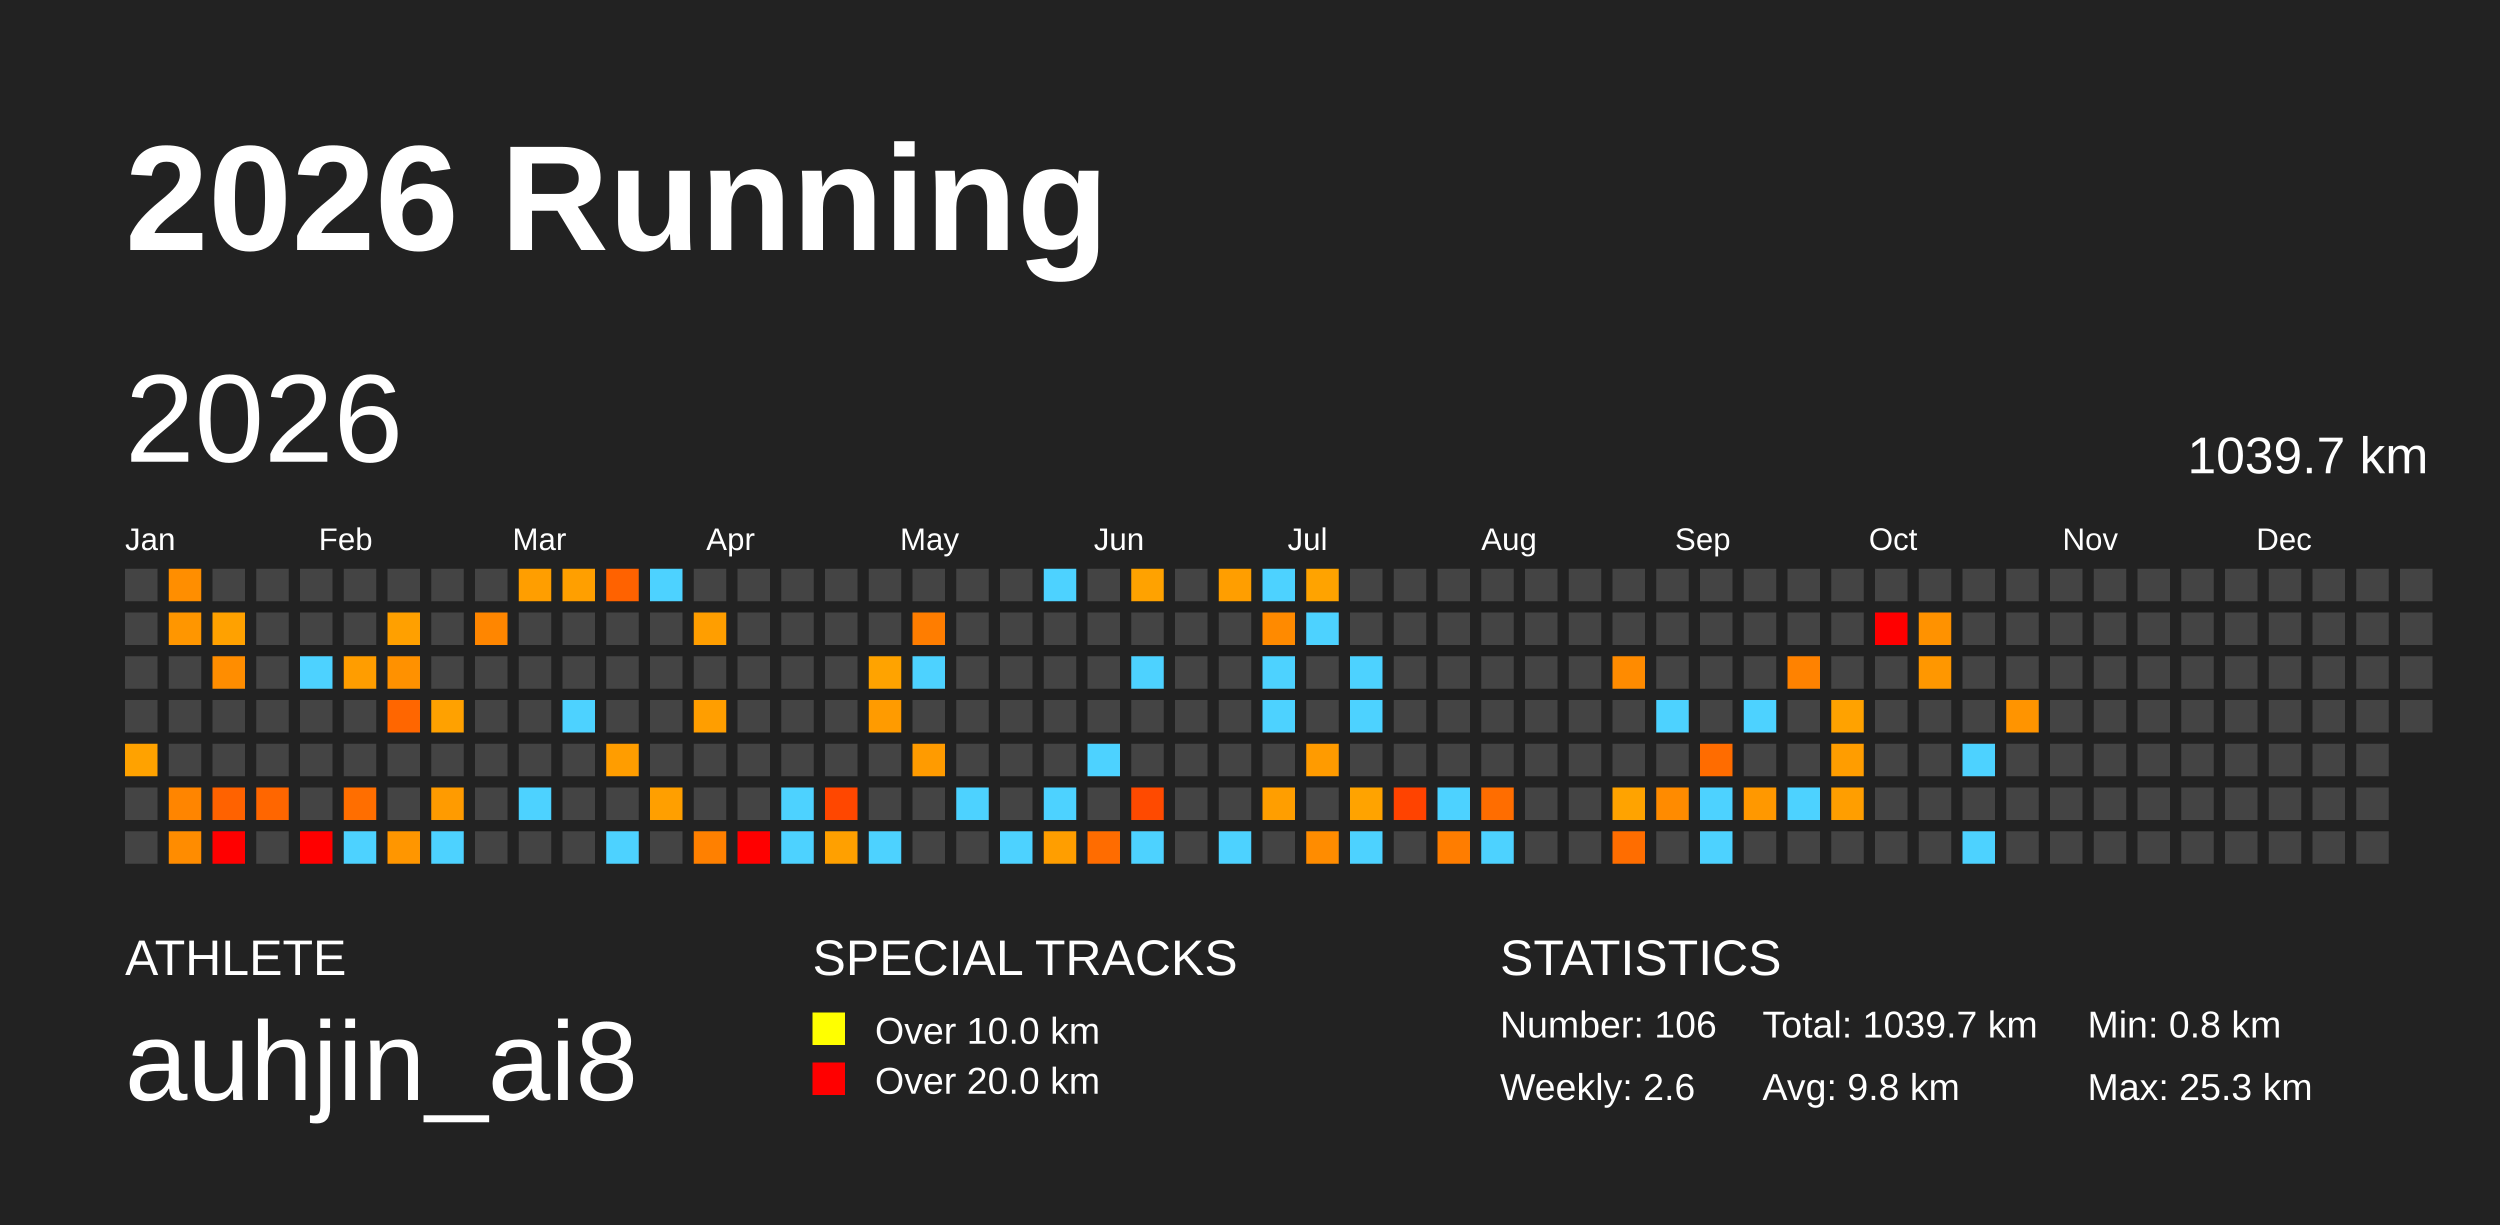
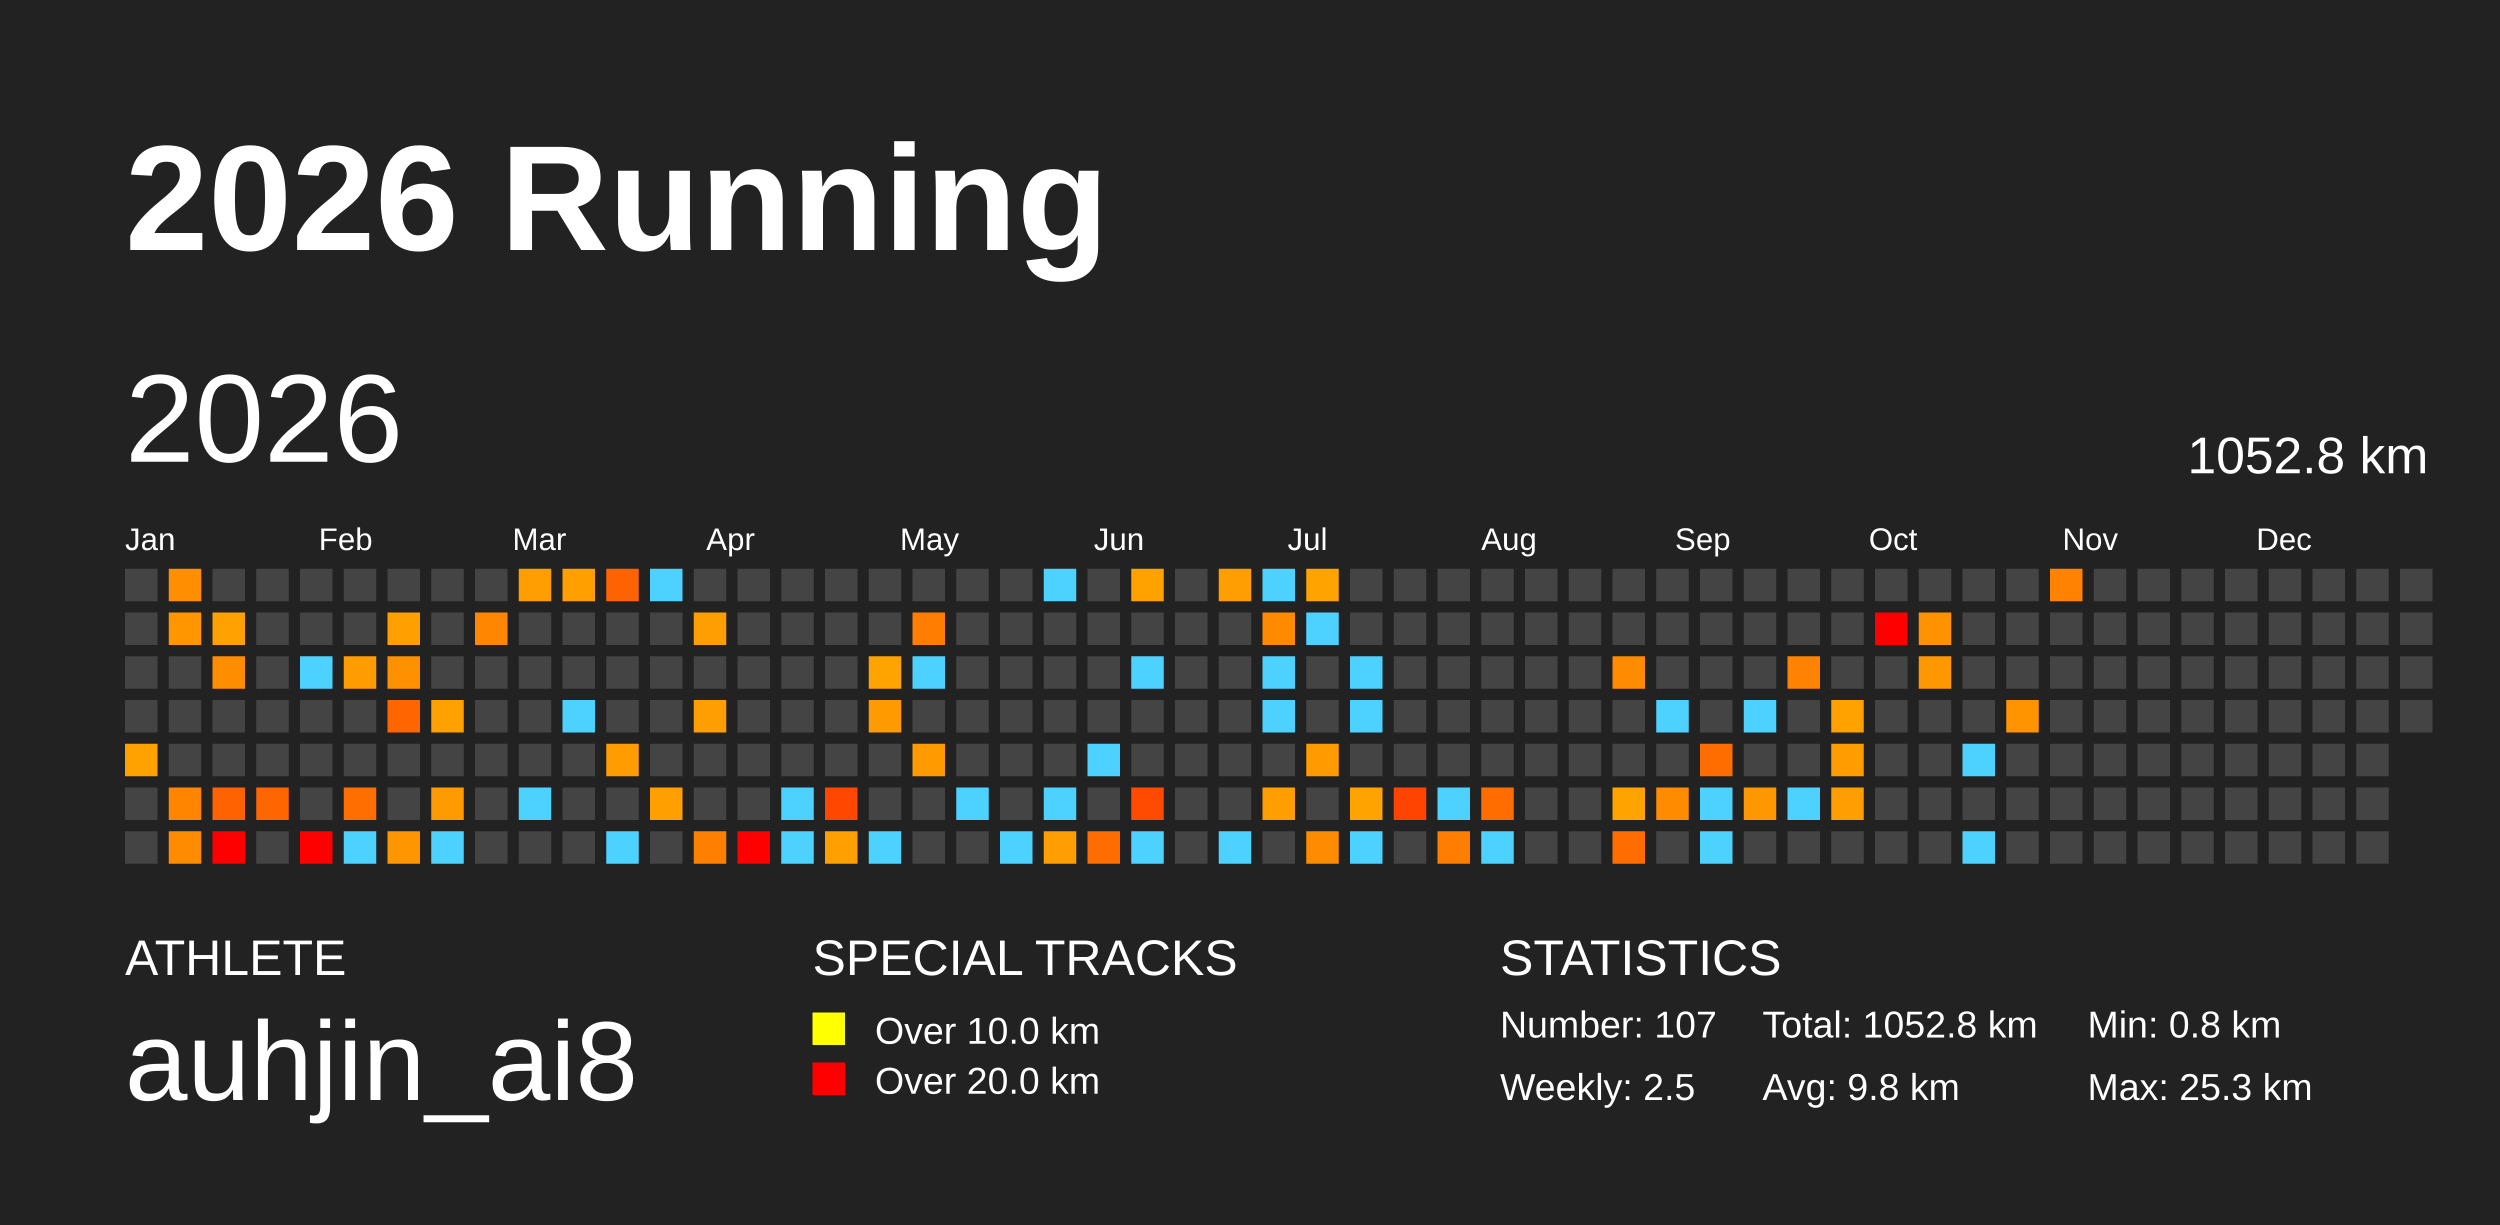
<svg xmlns="http://www.w3.org/2000/svg" baseProfile="full" height="98mm" version="1.1" viewBox="0,0,200,98" width="200mm">
  <defs />
  <rect fill="#222222" height="98" width="200" x="0" y="0" />
  <text fill="#FFFFFF" style="font-size:12px; font-family:Arial; font-weight:bold;" x="10" y="20">2026 Running</text>
  <text fill="#FFFFFF" style="font-size:4px; font-family:Arial" x="10" y="78">ATHLETE</text>
  <text fill="#FFFFFF" style="font-size:9px; font-family:Arial" x="10" y="88">auhjin_ai8</text>
  <text fill="#FFFFFF" style="font-size:4px; font-family:Arial" x="65" y="78">SPECIAL TRACKS</text>
  <rect fill="yellow" height="2.6" width="2.6" x="65" y="81" />
  <text fill="#FFFFFF" style="font-size:3px; font-family:Arial" x="70" y="83.5">Over 10.0 km</text>
  <rect fill="red" height="2.6" width="2.6" x="65" y="85" />
  <text fill="#FFFFFF" style="font-size:3px; font-family:Arial" x="70" y="87.5">Over 20.0 km</text>
  <text fill="#FFFFFF" style="font-size:4px; font-family:Arial" x="120" y="78">STATISTICS</text>
-   <text fill="#FFFFFF" style="font-size:3px; font-family:Arial" x="120" y="83">Number: 106</text>
-   <text fill="#FFFFFF" style="font-size:3px; font-family:Arial" x="120" y="88">Weekly: 2.6</text>
-   <text fill="#FFFFFF" style="font-size:3px; font-family:Arial" x="141" y="83">Total: 1039.7 km</text>
+   <text fill="#FFFFFF" style="font-size:3px; font-family:Arial" x="120" y="83">Number: 107</text>
+   <text fill="#FFFFFF" style="font-size:3px; font-family:Arial" x="120" y="88">Weekly: 2.5</text>
+   <text fill="#FFFFFF" style="font-size:3px; font-family:Arial" x="141" y="83">Total: 1052.8 km</text>
  <text fill="#FFFFFF" style="font-size:3px; font-family:Arial" x="141" y="88">Avg: 9.8 km</text>
  <text fill="#FFFFFF" style="font-size:3px; font-family:Arial" x="167" y="83">Min: 0.8 km</text>
  <text fill="#FFFFFF" style="font-size:3px; font-family:Arial" x="167" y="88">Max: 25.3 km</text>
  <text dominant-baseline="hanging" fill="#FFFFFF" style="font-size:10.0px; font-family:Arial;" x="10" y="30">2026</text>
-   <text dominant-baseline="hanging" fill="#FFFFFF" style="font-size:4.125px; font-family:Arial;" x="175" y="35">1039.7 km</text>
+   <text dominant-baseline="hanging" fill="#FFFFFF" style="font-size:4.125px; font-family:Arial;" x="175" y="35">1052.8 km</text>
  <text fill="#FFFFFF" style="font-size:2.5px; font-family:Arial" x="10.0" y="44">Jan</text>
  <text fill="#FFFFFF" style="font-size:2.5px; font-family:Arial" x="25.5" y="44">Feb</text>
  <text fill="#FFFFFF" style="font-size:2.5px; font-family:Arial" x="41.0" y="44">Mar</text>
  <text fill="#FFFFFF" style="font-size:2.5px; font-family:Arial" x="56.5" y="44">Apr</text>
  <text fill="#FFFFFF" style="font-size:2.5px; font-family:Arial" x="72.0" y="44">May</text>
  <text fill="#FFFFFF" style="font-size:2.5px; font-family:Arial" x="87.5" y="44">Jun</text>
  <text fill="#FFFFFF" style="font-size:2.5px; font-family:Arial" x="103.0" y="44">Jul</text>
  <text fill="#FFFFFF" style="font-size:2.5px; font-family:Arial" x="118.5" y="44">Aug</text>
  <text fill="#FFFFFF" style="font-size:2.5px; font-family:Arial" x="134.0" y="44">Sep</text>
  <text fill="#FFFFFF" style="font-size:2.5px; font-family:Arial" x="149.5" y="44">Oct</text>
  <text fill="#FFFFFF" style="font-size:2.5px; font-family:Arial" x="165.0" y="44">Nov</text>
  <text fill="#FFFFFF" style="font-size:2.5px; font-family:Arial" x="180.5" y="44">Dec</text>
  <rect fill="#444444" height="2.6" width="2.6" x="10.0" y="45.5" />
  <rect fill="#444444" height="2.6" width="2.6" x="10.0" y="49.0" />
  <rect fill="#444444" height="2.6" width="2.6" x="10.0" y="52.5" />
  <rect fill="#444444" height="2.6" width="2.6" x="10.0" y="56.0" />
  <rect fill="#ffa200" height="2.6" width="2.6" x="10.0" y="59.5" />
  <rect fill="#444444" height="2.6" width="2.6" x="10.0" y="63.0" />
  <rect fill="#444444" height="2.6" width="2.6" x="10.0" y="66.5" />
  <rect fill="#ff8e00" height="2.6" width="2.6" x="13.5" y="45.5" />
  <rect fill="#ff9600" height="2.6" width="2.6" x="13.5" y="49.0" />
  <rect fill="#444444" height="2.6" width="2.6" x="13.5" y="52.5" />
  <rect fill="#444444" height="2.6" width="2.6" x="13.5" y="56.0" />
  <rect fill="#444444" height="2.6" width="2.6" x="13.5" y="59.5" />
  <rect fill="#ff8500" height="2.6" width="2.6" x="13.5" y="63.0" />
  <rect fill="#ff8c00" height="2.6" width="2.6" x="13.5" y="66.5" />
  <rect fill="#444444" height="2.6" width="2.6" x="17.0" y="45.5" />
  <rect fill="#ffa100" height="2.6" width="2.6" x="17.0" y="49.0" />
  <rect fill="#ff8d00" height="2.6" width="2.6" x="17.0" y="52.5" />
  <rect fill="#444444" height="2.6" width="2.6" x="17.0" y="56.0" />
  <rect fill="#444444" height="2.6" width="2.6" x="17.0" y="59.5" />
  <rect fill="#ff6200" height="2.6" width="2.6" x="17.0" y="63.0" />
  <rect fill="red" height="2.6" width="2.6" x="17.0" y="66.5" />
  <rect fill="#444444" height="2.6" width="2.6" x="20.5" y="45.5" />
  <rect fill="#444444" height="2.6" width="2.6" x="20.5" y="49.0" />
  <rect fill="#444444" height="2.6" width="2.6" x="20.5" y="52.5" />
  <rect fill="#444444" height="2.6" width="2.6" x="20.5" y="56.0" />
  <rect fill="#444444" height="2.6" width="2.6" x="20.5" y="59.5" />
  <rect fill="#ff6600" height="2.6" width="2.6" x="20.5" y="63.0" />
  <rect fill="#444444" height="2.6" width="2.6" x="20.5" y="66.5" />
  <rect fill="#444444" height="2.6" width="2.6" x="24.0" y="45.5" />
  <rect fill="#444444" height="2.6" width="2.6" x="24.0" y="49.0" />
  <rect fill="#4dd2ff" height="2.6" width="2.6" x="24.0" y="52.5" />
  <rect fill="#444444" height="2.6" width="2.6" x="24.0" y="56.0" />
  <rect fill="#444444" height="2.6" width="2.6" x="24.0" y="59.5" />
  <rect fill="#444444" height="2.6" width="2.6" x="24.0" y="63.0" />
  <rect fill="red" height="2.6" width="2.6" x="24.0" y="66.5" />
  <rect fill="#444444" height="2.6" width="2.6" x="27.5" y="45.5" />
  <rect fill="#444444" height="2.6" width="2.6" x="27.5" y="49.0" />
  <rect fill="#ff9d00" height="2.6" width="2.6" x="27.5" y="52.5" />
  <rect fill="#444444" height="2.6" width="2.6" x="27.5" y="56.0" />
  <rect fill="#444444" height="2.6" width="2.6" x="27.5" y="59.5" />
  <rect fill="#ff6e00" height="2.6" width="2.6" x="27.5" y="63.0" />
  <rect fill="#4dd2ff" height="2.6" width="2.6" x="27.5" y="66.5" />
  <rect fill="#444444" height="2.6" width="2.6" x="31.0" y="45.5" />
  <rect fill="#ffa000" height="2.6" width="2.6" x="31.0" y="49.0" />
  <rect fill="#ff9100" height="2.6" width="2.6" x="31.0" y="52.5" />
  <rect fill="#ff6600" height="2.6" width="2.6" x="31.0" y="56.0" />
  <rect fill="#444444" height="2.6" width="2.6" x="31.0" y="59.5" />
  <rect fill="#444444" height="2.6" width="2.6" x="31.0" y="63.0" />
  <rect fill="#ff9600" height="2.6" width="2.6" x="31.0" y="66.5" />
  <rect fill="#444444" height="2.6" width="2.6" x="34.5" y="45.5" />
  <rect fill="#444444" height="2.6" width="2.6" x="34.5" y="49.0" />
  <rect fill="#444444" height="2.6" width="2.6" x="34.5" y="52.5" />
  <rect fill="#ffa100" height="2.6" width="2.6" x="34.5" y="56.0" />
  <rect fill="#444444" height="2.6" width="2.6" x="34.5" y="59.5" />
  <rect fill="#ff9b00" height="2.6" width="2.6" x="34.5" y="63.0" />
  <rect fill="#4dd2ff" height="2.6" width="2.6" x="34.5" y="66.5" />
  <rect fill="#444444" height="2.6" width="2.6" x="38.0" y="45.5" />
  <rect fill="#ff8600" height="2.6" width="2.6" x="38.0" y="49.0" />
  <rect fill="#444444" height="2.6" width="2.6" x="38.0" y="52.5" />
  <rect fill="#444444" height="2.6" width="2.6" x="38.0" y="56.0" />
  <rect fill="#444444" height="2.6" width="2.6" x="38.0" y="59.5" />
  <rect fill="#444444" height="2.6" width="2.6" x="38.0" y="63.0" />
  <rect fill="#444444" height="2.6" width="2.6" x="38.0" y="66.5" />
  <rect fill="#ff9e00" height="2.6" width="2.6" x="41.5" y="45.5" />
  <rect fill="#444444" height="2.6" width="2.6" x="41.5" y="49.0" />
  <rect fill="#444444" height="2.6" width="2.6" x="41.5" y="52.5" />
  <rect fill="#444444" height="2.6" width="2.6" x="41.5" y="56.0" />
  <rect fill="#444444" height="2.6" width="2.6" x="41.5" y="59.5" />
  <rect fill="#4dd2ff" height="2.6" width="2.6" x="41.5" y="63.0" />
  <rect fill="#444444" height="2.6" width="2.6" x="41.5" y="66.5" />
  <rect fill="#ff9f00" height="2.6" width="2.6" x="45.0" y="45.5" />
  <rect fill="#444444" height="2.6" width="2.6" x="45.0" y="49.0" />
  <rect fill="#444444" height="2.6" width="2.6" x="45.0" y="52.5" />
  <rect fill="#4dd2ff" height="2.6" width="2.6" x="45.0" y="56.0" />
  <rect fill="#444444" height="2.6" width="2.6" x="45.0" y="59.5" />
  <rect fill="#444444" height="2.6" width="2.6" x="45.0" y="63.0" />
  <rect fill="#444444" height="2.6" width="2.6" x="45.0" y="66.5" />
  <rect fill="#ff6200" height="2.6" width="2.6" x="48.5" y="45.5" />
  <rect fill="#444444" height="2.6" width="2.6" x="48.5" y="49.0" />
  <rect fill="#444444" height="2.6" width="2.6" x="48.5" y="52.5" />
  <rect fill="#444444" height="2.6" width="2.6" x="48.5" y="56.0" />
  <rect fill="#ff9d00" height="2.6" width="2.6" x="48.5" y="59.5" />
  <rect fill="#444444" height="2.6" width="2.6" x="48.5" y="63.0" />
  <rect fill="#4dd2ff" height="2.6" width="2.6" x="48.5" y="66.5" />
  <rect fill="#4dd2ff" height="2.6" width="2.6" x="52.0" y="45.5" />
  <rect fill="#444444" height="2.6" width="2.6" x="52.0" y="49.0" />
  <rect fill="#444444" height="2.6" width="2.6" x="52.0" y="52.5" />
  <rect fill="#444444" height="2.6" width="2.6" x="52.0" y="56.0" />
  <rect fill="#444444" height="2.6" width="2.6" x="52.0" y="59.5" />
  <rect fill="#ff9f00" height="2.6" width="2.6" x="52.0" y="63.0" />
  <rect fill="#444444" height="2.6" width="2.6" x="52.0" y="66.5" />
  <rect fill="#444444" height="2.6" width="2.6" x="55.5" y="45.5" />
  <rect fill="#ff9e00" height="2.6" width="2.6" x="55.5" y="49.0" />
  <rect fill="#444444" height="2.6" width="2.6" x="55.5" y="52.5" />
  <rect fill="#ff9e00" height="2.6" width="2.6" x="55.5" y="56.0" />
  <rect fill="#444444" height="2.6" width="2.6" x="55.5" y="59.5" />
  <rect fill="#444444" height="2.6" width="2.6" x="55.5" y="63.0" />
  <rect fill="#ff8000" height="2.6" width="2.6" x="55.5" y="66.5" />
  <rect fill="#444444" height="2.6" width="2.6" x="59.0" y="45.5" />
  <rect fill="#444444" height="2.6" width="2.6" x="59.0" y="49.0" />
  <rect fill="#444444" height="2.6" width="2.6" x="59.0" y="52.5" />
  <rect fill="#444444" height="2.6" width="2.6" x="59.0" y="56.0" />
  <rect fill="#444444" height="2.6" width="2.6" x="59.0" y="59.5" />
  <rect fill="#444444" height="2.6" width="2.6" x="59.0" y="63.0" />
  <rect fill="red" height="2.6" width="2.6" x="59.0" y="66.5" />
  <rect fill="#444444" height="2.6" width="2.6" x="62.5" y="45.5" />
  <rect fill="#444444" height="2.6" width="2.6" x="62.5" y="49.0" />
  <rect fill="#444444" height="2.6" width="2.6" x="62.5" y="52.5" />
  <rect fill="#444444" height="2.6" width="2.6" x="62.5" y="56.0" />
  <rect fill="#444444" height="2.6" width="2.6" x="62.5" y="59.5" />
  <rect fill="#4dd2ff" height="2.6" width="2.6" x="62.5" y="63.0" />
  <rect fill="#4dd2ff" height="2.6" width="2.6" x="62.5" y="66.5" />
  <rect fill="#444444" height="2.6" width="2.6" x="66.0" y="45.5" />
  <rect fill="#444444" height="2.6" width="2.6" x="66.0" y="49.0" />
  <rect fill="#444444" height="2.6" width="2.6" x="66.0" y="52.5" />
  <rect fill="#444444" height="2.6" width="2.6" x="66.0" y="56.0" />
  <rect fill="#444444" height="2.6" width="2.6" x="66.0" y="59.5" />
  <rect fill="#ff4700" height="2.6" width="2.6" x="66.0" y="63.0" />
  <rect fill="#ffa000" height="2.6" width="2.6" x="66.0" y="66.5" />
  <rect fill="#444444" height="2.6" width="2.6" x="69.5" y="45.5" />
  <rect fill="#444444" height="2.6" width="2.6" x="69.5" y="49.0" />
  <rect fill="#ffa300" height="2.6" width="2.6" x="69.5" y="52.5" />
  <rect fill="#ff9b00" height="2.6" width="2.6" x="69.5" y="56.0" />
  <rect fill="#444444" height="2.6" width="2.6" x="69.5" y="59.5" />
  <rect fill="#444444" height="2.6" width="2.6" x="69.5" y="63.0" />
  <rect fill="#4dd2ff" height="2.6" width="2.6" x="69.5" y="66.5" />
  <rect fill="#444444" height="2.6" width="2.6" x="73.0" y="45.5" />
  <rect fill="#ff7d00" height="2.6" width="2.6" x="73.0" y="49.0" />
  <rect fill="#4dd2ff" height="2.6" width="2.6" x="73.0" y="52.5" />
  <rect fill="#444444" height="2.6" width="2.6" x="73.0" y="56.0" />
  <rect fill="#ff9b00" height="2.6" width="2.6" x="73.0" y="59.5" />
  <rect fill="#444444" height="2.6" width="2.6" x="73.0" y="63.0" />
  <rect fill="#444444" height="2.6" width="2.6" x="73.0" y="66.5" />
  <rect fill="#444444" height="2.6" width="2.6" x="76.5" y="45.5" />
  <rect fill="#444444" height="2.6" width="2.6" x="76.5" y="49.0" />
  <rect fill="#444444" height="2.6" width="2.6" x="76.5" y="52.5" />
  <rect fill="#444444" height="2.6" width="2.6" x="76.5" y="56.0" />
  <rect fill="#444444" height="2.6" width="2.6" x="76.5" y="59.5" />
  <rect fill="#4dd2ff" height="2.6" width="2.6" x="76.5" y="63.0" />
  <rect fill="#444444" height="2.6" width="2.6" x="76.5" y="66.5" />
  <rect fill="#444444" height="2.6" width="2.6" x="80.0" y="45.5" />
  <rect fill="#444444" height="2.6" width="2.6" x="80.0" y="49.0" />
  <rect fill="#444444" height="2.6" width="2.6" x="80.0" y="52.5" />
  <rect fill="#444444" height="2.6" width="2.6" x="80.0" y="56.0" />
  <rect fill="#444444" height="2.6" width="2.6" x="80.0" y="59.5" />
  <rect fill="#444444" height="2.6" width="2.6" x="80.0" y="63.0" />
  <rect fill="#4dd2ff" height="2.6" width="2.6" x="80.0" y="66.5" />
  <rect fill="#4dd2ff" height="2.6" width="2.6" x="83.5" y="45.5" />
  <rect fill="#444444" height="2.6" width="2.6" x="83.5" y="49.0" />
  <rect fill="#444444" height="2.6" width="2.6" x="83.5" y="52.5" />
  <rect fill="#444444" height="2.6" width="2.6" x="83.5" y="56.0" />
  <rect fill="#444444" height="2.6" width="2.6" x="83.5" y="59.5" />
  <rect fill="#4dd2ff" height="2.6" width="2.6" x="83.5" y="63.0" />
  <rect fill="#ff9e00" height="2.6" width="2.6" x="83.5" y="66.5" />
  <rect fill="#444444" height="2.6" width="2.6" x="87.0" y="45.5" />
  <rect fill="#444444" height="2.6" width="2.6" x="87.0" y="49.0" />
  <rect fill="#444444" height="2.6" width="2.6" x="87.0" y="52.5" />
  <rect fill="#444444" height="2.6" width="2.6" x="87.0" y="56.0" />
  <rect fill="#4dd2ff" height="2.6" width="2.6" x="87.0" y="59.5" />
  <rect fill="#444444" height="2.6" width="2.6" x="87.0" y="63.0" />
  <rect fill="#ff6c00" height="2.6" width="2.6" x="87.0" y="66.5" />
  <rect fill="#ffa200" height="2.6" width="2.6" x="90.5" y="45.5" />
  <rect fill="#444444" height="2.6" width="2.6" x="90.5" y="49.0" />
  <rect fill="#4dd2ff" height="2.6" width="2.6" x="90.5" y="52.5" />
  <rect fill="#444444" height="2.6" width="2.6" x="90.5" y="56.0" />
  <rect fill="#444444" height="2.6" width="2.6" x="90.5" y="59.5" />
  <rect fill="#ff4a00" height="2.6" width="2.6" x="90.5" y="63.0" />
  <rect fill="#4dd2ff" height="2.6" width="2.6" x="90.5" y="66.5" />
  <rect fill="#444444" height="2.6" width="2.6" x="94.0" y="45.5" />
  <rect fill="#444444" height="2.6" width="2.6" x="94.0" y="49.0" />
  <rect fill="#444444" height="2.6" width="2.6" x="94.0" y="52.5" />
  <rect fill="#444444" height="2.6" width="2.6" x="94.0" y="56.0" />
  <rect fill="#444444" height="2.6" width="2.6" x="94.0" y="59.5" />
  <rect fill="#444444" height="2.6" width="2.6" x="94.0" y="63.0" />
  <rect fill="#444444" height="2.6" width="2.6" x="94.0" y="66.5" />
  <rect fill="#ff9e00" height="2.6" width="2.6" x="97.5" y="45.5" />
  <rect fill="#444444" height="2.6" width="2.6" x="97.5" y="49.0" />
  <rect fill="#444444" height="2.6" width="2.6" x="97.5" y="52.5" />
  <rect fill="#444444" height="2.6" width="2.6" x="97.5" y="56.0" />
  <rect fill="#444444" height="2.6" width="2.6" x="97.5" y="59.5" />
  <rect fill="#444444" height="2.6" width="2.6" x="97.5" y="63.0" />
  <rect fill="#4dd2ff" height="2.6" width="2.6" x="97.5" y="66.5" />
  <rect fill="#4dd2ff" height="2.6" width="2.6" x="101.0" y="45.5" />
  <rect fill="#ff8a00" height="2.6" width="2.6" x="101.0" y="49.0" />
  <rect fill="#4dd2ff" height="2.6" width="2.6" x="101.0" y="52.5" />
  <rect fill="#4dd2ff" height="2.6" width="2.6" x="101.0" y="56.0" />
  <rect fill="#444444" height="2.6" width="2.6" x="101.0" y="59.5" />
  <rect fill="#ff9e00" height="2.6" width="2.6" x="101.0" y="63.0" />
  <rect fill="#444444" height="2.6" width="2.6" x="101.0" y="66.5" />
  <rect fill="#ffa300" height="2.6" width="2.6" x="104.5" y="45.5" />
  <rect fill="#4dd2ff" height="2.6" width="2.6" x="104.5" y="49.0" />
  <rect fill="#444444" height="2.6" width="2.6" x="104.5" y="52.5" />
  <rect fill="#444444" height="2.6" width="2.6" x="104.5" y="56.0" />
  <rect fill="#ff9b00" height="2.6" width="2.6" x="104.5" y="59.5" />
  <rect fill="#444444" height="2.6" width="2.6" x="104.5" y="63.0" />
  <rect fill="#ff8c00" height="2.6" width="2.6" x="104.5" y="66.5" />
  <rect fill="#444444" height="2.6" width="2.6" x="108.0" y="45.5" />
  <rect fill="#444444" height="2.6" width="2.6" x="108.0" y="49.0" />
  <rect fill="#4dd2ff" height="2.6" width="2.6" x="108.0" y="52.5" />
  <rect fill="#4dd2ff" height="2.6" width="2.6" x="108.0" y="56.0" />
  <rect fill="#444444" height="2.6" width="2.6" x="108.0" y="59.5" />
  <rect fill="#ffa300" height="2.6" width="2.6" x="108.0" y="63.0" />
  <rect fill="#4dd2ff" height="2.6" width="2.6" x="108.0" y="66.5" />
  <rect fill="#444444" height="2.6" width="2.6" x="111.5" y="45.5" />
  <rect fill="#444444" height="2.6" width="2.6" x="111.5" y="49.0" />
  <rect fill="#444444" height="2.6" width="2.6" x="111.5" y="52.5" />
  <rect fill="#444444" height="2.6" width="2.6" x="111.5" y="56.0" />
  <rect fill="#444444" height="2.6" width="2.6" x="111.5" y="59.5" />
  <rect fill="#ff4300" height="2.6" width="2.6" x="111.5" y="63.0" />
  <rect fill="#444444" height="2.6" width="2.6" x="111.5" y="66.5" />
  <rect fill="#444444" height="2.6" width="2.6" x="115.0" y="45.5" />
  <rect fill="#444444" height="2.6" width="2.6" x="115.0" y="49.0" />
  <rect fill="#444444" height="2.6" width="2.6" x="115.0" y="52.5" />
  <rect fill="#444444" height="2.6" width="2.6" x="115.0" y="56.0" />
  <rect fill="#444444" height="2.6" width="2.6" x="115.0" y="59.5" />
  <rect fill="#4dd2ff" height="2.6" width="2.6" x="115.0" y="63.0" />
  <rect fill="#ff7d00" height="2.6" width="2.6" x="115.0" y="66.5" />
  <rect fill="#444444" height="2.6" width="2.6" x="118.5" y="45.5" />
  <rect fill="#444444" height="2.6" width="2.6" x="118.5" y="49.0" />
  <rect fill="#444444" height="2.6" width="2.6" x="118.5" y="52.5" />
  <rect fill="#444444" height="2.6" width="2.6" x="118.5" y="56.0" />
  <rect fill="#444444" height="2.6" width="2.6" x="118.5" y="59.5" />
  <rect fill="#ff6d00" height="2.6" width="2.6" x="118.5" y="63.0" />
  <rect fill="#4dd2ff" height="2.6" width="2.6" x="118.5" y="66.5" />
  <rect fill="#444444" height="2.6" width="2.6" x="122.0" y="45.5" />
  <rect fill="#444444" height="2.6" width="2.6" x="122.0" y="49.0" />
  <rect fill="#444444" height="2.6" width="2.6" x="122.0" y="52.5" />
  <rect fill="#444444" height="2.6" width="2.6" x="122.0" y="56.0" />
  <rect fill="#444444" height="2.6" width="2.6" x="122.0" y="59.5" />
  <rect fill="#444444" height="2.6" width="2.6" x="122.0" y="63.0" />
  <rect fill="#444444" height="2.6" width="2.6" x="122.0" y="66.5" />
  <rect fill="#444444" height="2.6" width="2.6" x="125.5" y="45.5" />
  <rect fill="#444444" height="2.6" width="2.6" x="125.5" y="49.0" />
  <rect fill="#444444" height="2.6" width="2.6" x="125.5" y="52.5" />
  <rect fill="#444444" height="2.6" width="2.6" x="125.5" y="56.0" />
  <rect fill="#444444" height="2.6" width="2.6" x="125.5" y="59.5" />
  <rect fill="#444444" height="2.6" width="2.6" x="125.5" y="63.0" />
  <rect fill="#444444" height="2.6" width="2.6" x="125.5" y="66.5" />
  <rect fill="#444444" height="2.6" width="2.6" x="129.0" y="45.5" />
  <rect fill="#444444" height="2.6" width="2.6" x="129.0" y="49.0" />
  <rect fill="#ff8b00" height="2.6" width="2.6" x="129.0" y="52.5" />
  <rect fill="#444444" height="2.6" width="2.6" x="129.0" y="56.0" />
  <rect fill="#444444" height="2.6" width="2.6" x="129.0" y="59.5" />
  <rect fill="#ffa300" height="2.6" width="2.6" x="129.0" y="63.0" />
  <rect fill="#ff6d00" height="2.6" width="2.6" x="129.0" y="66.5" />
  <rect fill="#444444" height="2.6" width="2.6" x="132.5" y="45.5" />
  <rect fill="#444444" height="2.6" width="2.6" x="132.5" y="49.0" />
  <rect fill="#444444" height="2.6" width="2.6" x="132.5" y="52.5" />
  <rect fill="#4dd2ff" height="2.6" width="2.6" x="132.5" y="56.0" />
  <rect fill="#444444" height="2.6" width="2.6" x="132.5" y="59.5" />
  <rect fill="#ff8b00" height="2.6" width="2.6" x="132.5" y="63.0" />
  <rect fill="#444444" height="2.6" width="2.6" x="132.5" y="66.5" />
  <rect fill="#444444" height="2.6" width="2.6" x="136.0" y="45.5" />
  <rect fill="#444444" height="2.6" width="2.6" x="136.0" y="49.0" />
  <rect fill="#444444" height="2.6" width="2.6" x="136.0" y="52.5" />
  <rect fill="#444444" height="2.6" width="2.6" x="136.0" y="56.0" />
  <rect fill="#ff6c00" height="2.6" width="2.6" x="136.0" y="59.5" />
  <rect fill="#4dd2ff" height="2.6" width="2.6" x="136.0" y="63.0" />
  <rect fill="#4dd2ff" height="2.6" width="2.6" x="136.0" y="66.5" />
  <rect fill="#444444" height="2.6" width="2.6" x="139.5" y="45.5" />
  <rect fill="#444444" height="2.6" width="2.6" x="139.5" y="49.0" />
  <rect fill="#444444" height="2.6" width="2.6" x="139.5" y="52.5" />
  <rect fill="#4dd2ff" height="2.6" width="2.6" x="139.5" y="56.0" />
  <rect fill="#444444" height="2.6" width="2.6" x="139.5" y="59.5" />
  <rect fill="#ff9800" height="2.6" width="2.6" x="139.5" y="63.0" />
  <rect fill="#444444" height="2.6" width="2.6" x="139.5" y="66.5" />
  <rect fill="#444444" height="2.6" width="2.6" x="143.0" y="45.5" />
  <rect fill="#444444" height="2.6" width="2.6" x="143.0" y="49.0" />
  <rect fill="#ff8200" height="2.6" width="2.6" x="143.0" y="52.5" />
  <rect fill="#444444" height="2.6" width="2.6" x="143.0" y="56.0" />
  <rect fill="#444444" height="2.6" width="2.6" x="143.0" y="59.5" />
  <rect fill="#4dd2ff" height="2.6" width="2.6" x="143.0" y="63.0" />
  <rect fill="#444444" height="2.6" width="2.6" x="143.0" y="66.5" />
  <rect fill="#444444" height="2.6" width="2.6" x="146.5" y="45.5" />
  <rect fill="#444444" height="2.6" width="2.6" x="146.5" y="49.0" />
  <rect fill="#444444" height="2.6" width="2.6" x="146.5" y="52.5" />
  <rect fill="#ffa200" height="2.6" width="2.6" x="146.5" y="56.0" />
  <rect fill="#ff9d00" height="2.6" width="2.6" x="146.5" y="59.5" />
  <rect fill="#ff9e00" height="2.6" width="2.6" x="146.5" y="63.0" />
  <rect fill="#444444" height="2.6" width="2.6" x="146.5" y="66.5" />
  <rect fill="#444444" height="2.6" width="2.6" x="150.0" y="45.5" />
  <rect fill="red" height="2.6" width="2.6" x="150.0" y="49.0" />
  <rect fill="#444444" height="2.6" width="2.6" x="150.0" y="52.5" />
  <rect fill="#444444" height="2.6" width="2.6" x="150.0" y="56.0" />
  <rect fill="#444444" height="2.6" width="2.6" x="150.0" y="59.5" />
  <rect fill="#444444" height="2.6" width="2.6" x="150.0" y="63.0" />
  <rect fill="#444444" height="2.6" width="2.6" x="150.0" y="66.5" />
  <rect fill="#444444" height="2.6" width="2.6" x="153.5" y="45.5" />
  <rect fill="#ff9200" height="2.6" width="2.6" x="153.5" y="49.0" />
  <rect fill="#ff9700" height="2.6" width="2.6" x="153.5" y="52.5" />
  <rect fill="#444444" height="2.6" width="2.6" x="153.5" y="56.0" />
  <rect fill="#444444" height="2.6" width="2.6" x="153.5" y="59.5" />
  <rect fill="#444444" height="2.6" width="2.6" x="153.5" y="63.0" />
  <rect fill="#444444" height="2.6" width="2.6" x="153.5" y="66.5" />
  <rect fill="#444444" height="2.6" width="2.6" x="157.0" y="45.5" />
  <rect fill="#444444" height="2.6" width="2.6" x="157.0" y="49.0" />
  <rect fill="#444444" height="2.6" width="2.6" x="157.0" y="52.5" />
  <rect fill="#444444" height="2.6" width="2.6" x="157.0" y="56.0" />
  <rect fill="#4dd2ff" height="2.6" width="2.6" x="157.0" y="59.5" />
  <rect fill="#444444" height="2.6" width="2.6" x="157.0" y="63.0" />
  <rect fill="#4dd2ff" height="2.6" width="2.6" x="157.0" y="66.5" />
  <rect fill="#444444" height="2.6" width="2.6" x="160.5" y="45.5" />
  <rect fill="#444444" height="2.6" width="2.6" x="160.5" y="49.0" />
  <rect fill="#444444" height="2.6" width="2.6" x="160.5" y="52.5" />
  <rect fill="#ff9400" height="2.6" width="2.6" x="160.5" y="56.0" />
  <rect fill="#444444" height="2.6" width="2.6" x="160.5" y="59.5" />
  <rect fill="#444444" height="2.6" width="2.6" x="160.5" y="63.0" />
  <rect fill="#444444" height="2.6" width="2.6" x="160.5" y="66.5" />
-   <rect fill="#444444" height="2.6" width="2.6" x="164.0" y="45.5" />
+   <rect fill="#ff8200" height="2.6" width="2.6" x="164.0" y="45.5" />
  <rect fill="#444444" height="2.6" width="2.6" x="164.0" y="49.0" />
  <rect fill="#444444" height="2.6" width="2.6" x="164.0" y="52.5" />
  <rect fill="#444444" height="2.6" width="2.6" x="164.0" y="56.0" />
  <rect fill="#444444" height="2.6" width="2.6" x="164.0" y="59.5" />
  <rect fill="#444444" height="2.6" width="2.6" x="164.0" y="63.0" />
  <rect fill="#444444" height="2.6" width="2.6" x="164.0" y="66.5" />
  <rect fill="#444444" height="2.6" width="2.6" x="167.5" y="45.5" />
  <rect fill="#444444" height="2.6" width="2.6" x="167.5" y="49.0" />
  <rect fill="#444444" height="2.6" width="2.6" x="167.5" y="52.5" />
  <rect fill="#444444" height="2.6" width="2.6" x="167.5" y="56.0" />
  <rect fill="#444444" height="2.6" width="2.6" x="167.5" y="59.5" />
  <rect fill="#444444" height="2.6" width="2.6" x="167.5" y="63.0" />
  <rect fill="#444444" height="2.6" width="2.6" x="167.5" y="66.5" />
  <rect fill="#444444" height="2.6" width="2.6" x="171.0" y="45.5" />
  <rect fill="#444444" height="2.6" width="2.6" x="171.0" y="49.0" />
  <rect fill="#444444" height="2.6" width="2.6" x="171.0" y="52.5" />
  <rect fill="#444444" height="2.6" width="2.6" x="171.0" y="56.0" />
  <rect fill="#444444" height="2.6" width="2.6" x="171.0" y="59.5" />
  <rect fill="#444444" height="2.6" width="2.6" x="171.0" y="63.0" />
  <rect fill="#444444" height="2.6" width="2.6" x="171.0" y="66.5" />
  <rect fill="#444444" height="2.6" width="2.6" x="174.5" y="45.5" />
  <rect fill="#444444" height="2.6" width="2.6" x="174.5" y="49.0" />
  <rect fill="#444444" height="2.6" width="2.6" x="174.5" y="52.5" />
  <rect fill="#444444" height="2.6" width="2.6" x="174.5" y="56.0" />
  <rect fill="#444444" height="2.6" width="2.6" x="174.5" y="59.5" />
  <rect fill="#444444" height="2.6" width="2.6" x="174.5" y="63.0" />
  <rect fill="#444444" height="2.6" width="2.6" x="174.5" y="66.5" />
  <rect fill="#444444" height="2.6" width="2.6" x="178.0" y="45.5" />
  <rect fill="#444444" height="2.6" width="2.6" x="178.0" y="49.0" />
  <rect fill="#444444" height="2.6" width="2.6" x="178.0" y="52.5" />
  <rect fill="#444444" height="2.6" width="2.6" x="178.0" y="56.0" />
  <rect fill="#444444" height="2.6" width="2.6" x="178.0" y="59.5" />
  <rect fill="#444444" height="2.6" width="2.6" x="178.0" y="63.0" />
  <rect fill="#444444" height="2.6" width="2.6" x="178.0" y="66.5" />
  <rect fill="#444444" height="2.6" width="2.6" x="181.5" y="45.5" />
  <rect fill="#444444" height="2.6" width="2.6" x="181.5" y="49.0" />
  <rect fill="#444444" height="2.6" width="2.6" x="181.5" y="52.5" />
  <rect fill="#444444" height="2.6" width="2.6" x="181.5" y="56.0" />
  <rect fill="#444444" height="2.6" width="2.6" x="181.5" y="59.5" />
  <rect fill="#444444" height="2.6" width="2.6" x="181.5" y="63.0" />
  <rect fill="#444444" height="2.6" width="2.6" x="181.5" y="66.5" />
  <rect fill="#444444" height="2.6" width="2.6" x="185.0" y="45.5" />
  <rect fill="#444444" height="2.6" width="2.6" x="185.0" y="49.0" />
  <rect fill="#444444" height="2.6" width="2.6" x="185.0" y="52.5" />
  <rect fill="#444444" height="2.6" width="2.6" x="185.0" y="56.0" />
  <rect fill="#444444" height="2.6" width="2.6" x="185.0" y="59.5" />
  <rect fill="#444444" height="2.6" width="2.6" x="185.0" y="63.0" />
  <rect fill="#444444" height="2.6" width="2.6" x="185.0" y="66.5" />
  <rect fill="#444444" height="2.6" width="2.6" x="188.5" y="45.5" />
  <rect fill="#444444" height="2.6" width="2.6" x="188.5" y="49.0" />
  <rect fill="#444444" height="2.6" width="2.6" x="188.5" y="52.5" />
  <rect fill="#444444" height="2.6" width="2.6" x="188.5" y="56.0" />
  <rect fill="#444444" height="2.6" width="2.6" x="188.5" y="59.5" />
  <rect fill="#444444" height="2.6" width="2.6" x="188.5" y="63.0" />
  <rect fill="#444444" height="2.6" width="2.6" x="188.5" y="66.5" />
  <rect fill="#444444" height="2.6" width="2.6" x="192.0" y="45.5" />
  <rect fill="#444444" height="2.6" width="2.6" x="192.0" y="49.0" />
  <rect fill="#444444" height="2.6" width="2.6" x="192.0" y="52.5" />
  <rect fill="#444444" height="2.6" width="2.6" x="192.0" y="56.0" />
</svg>
